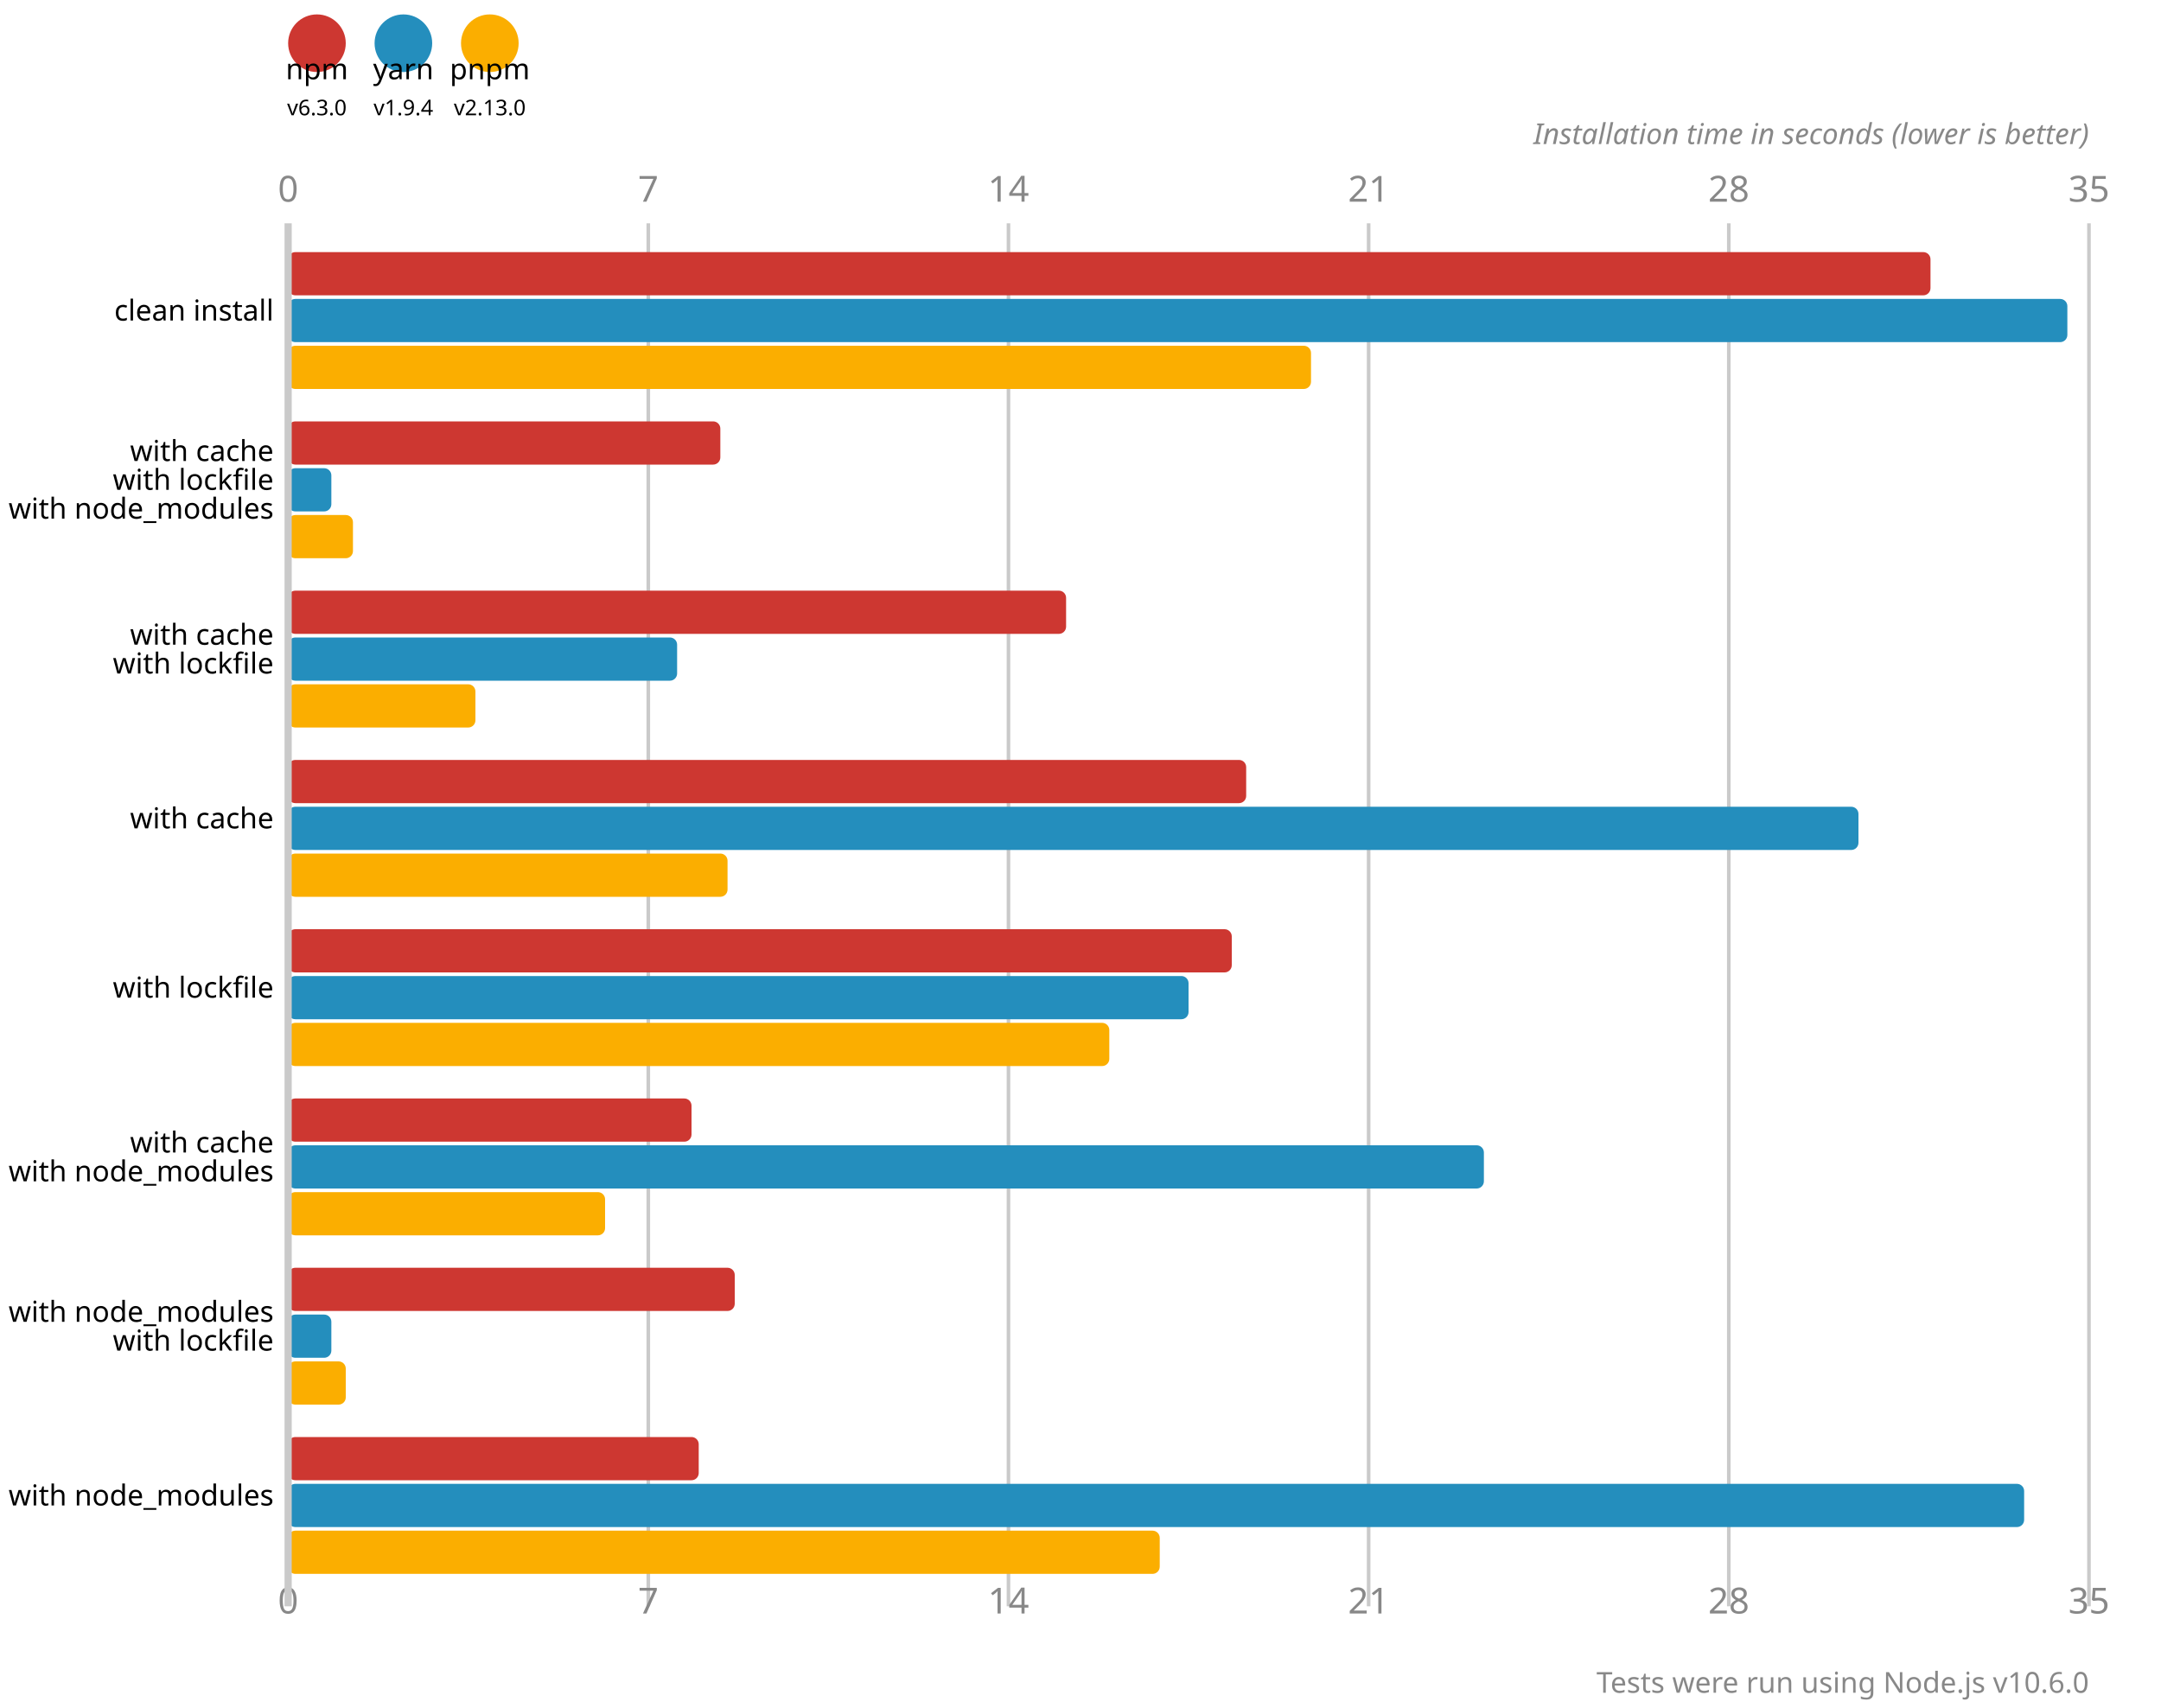
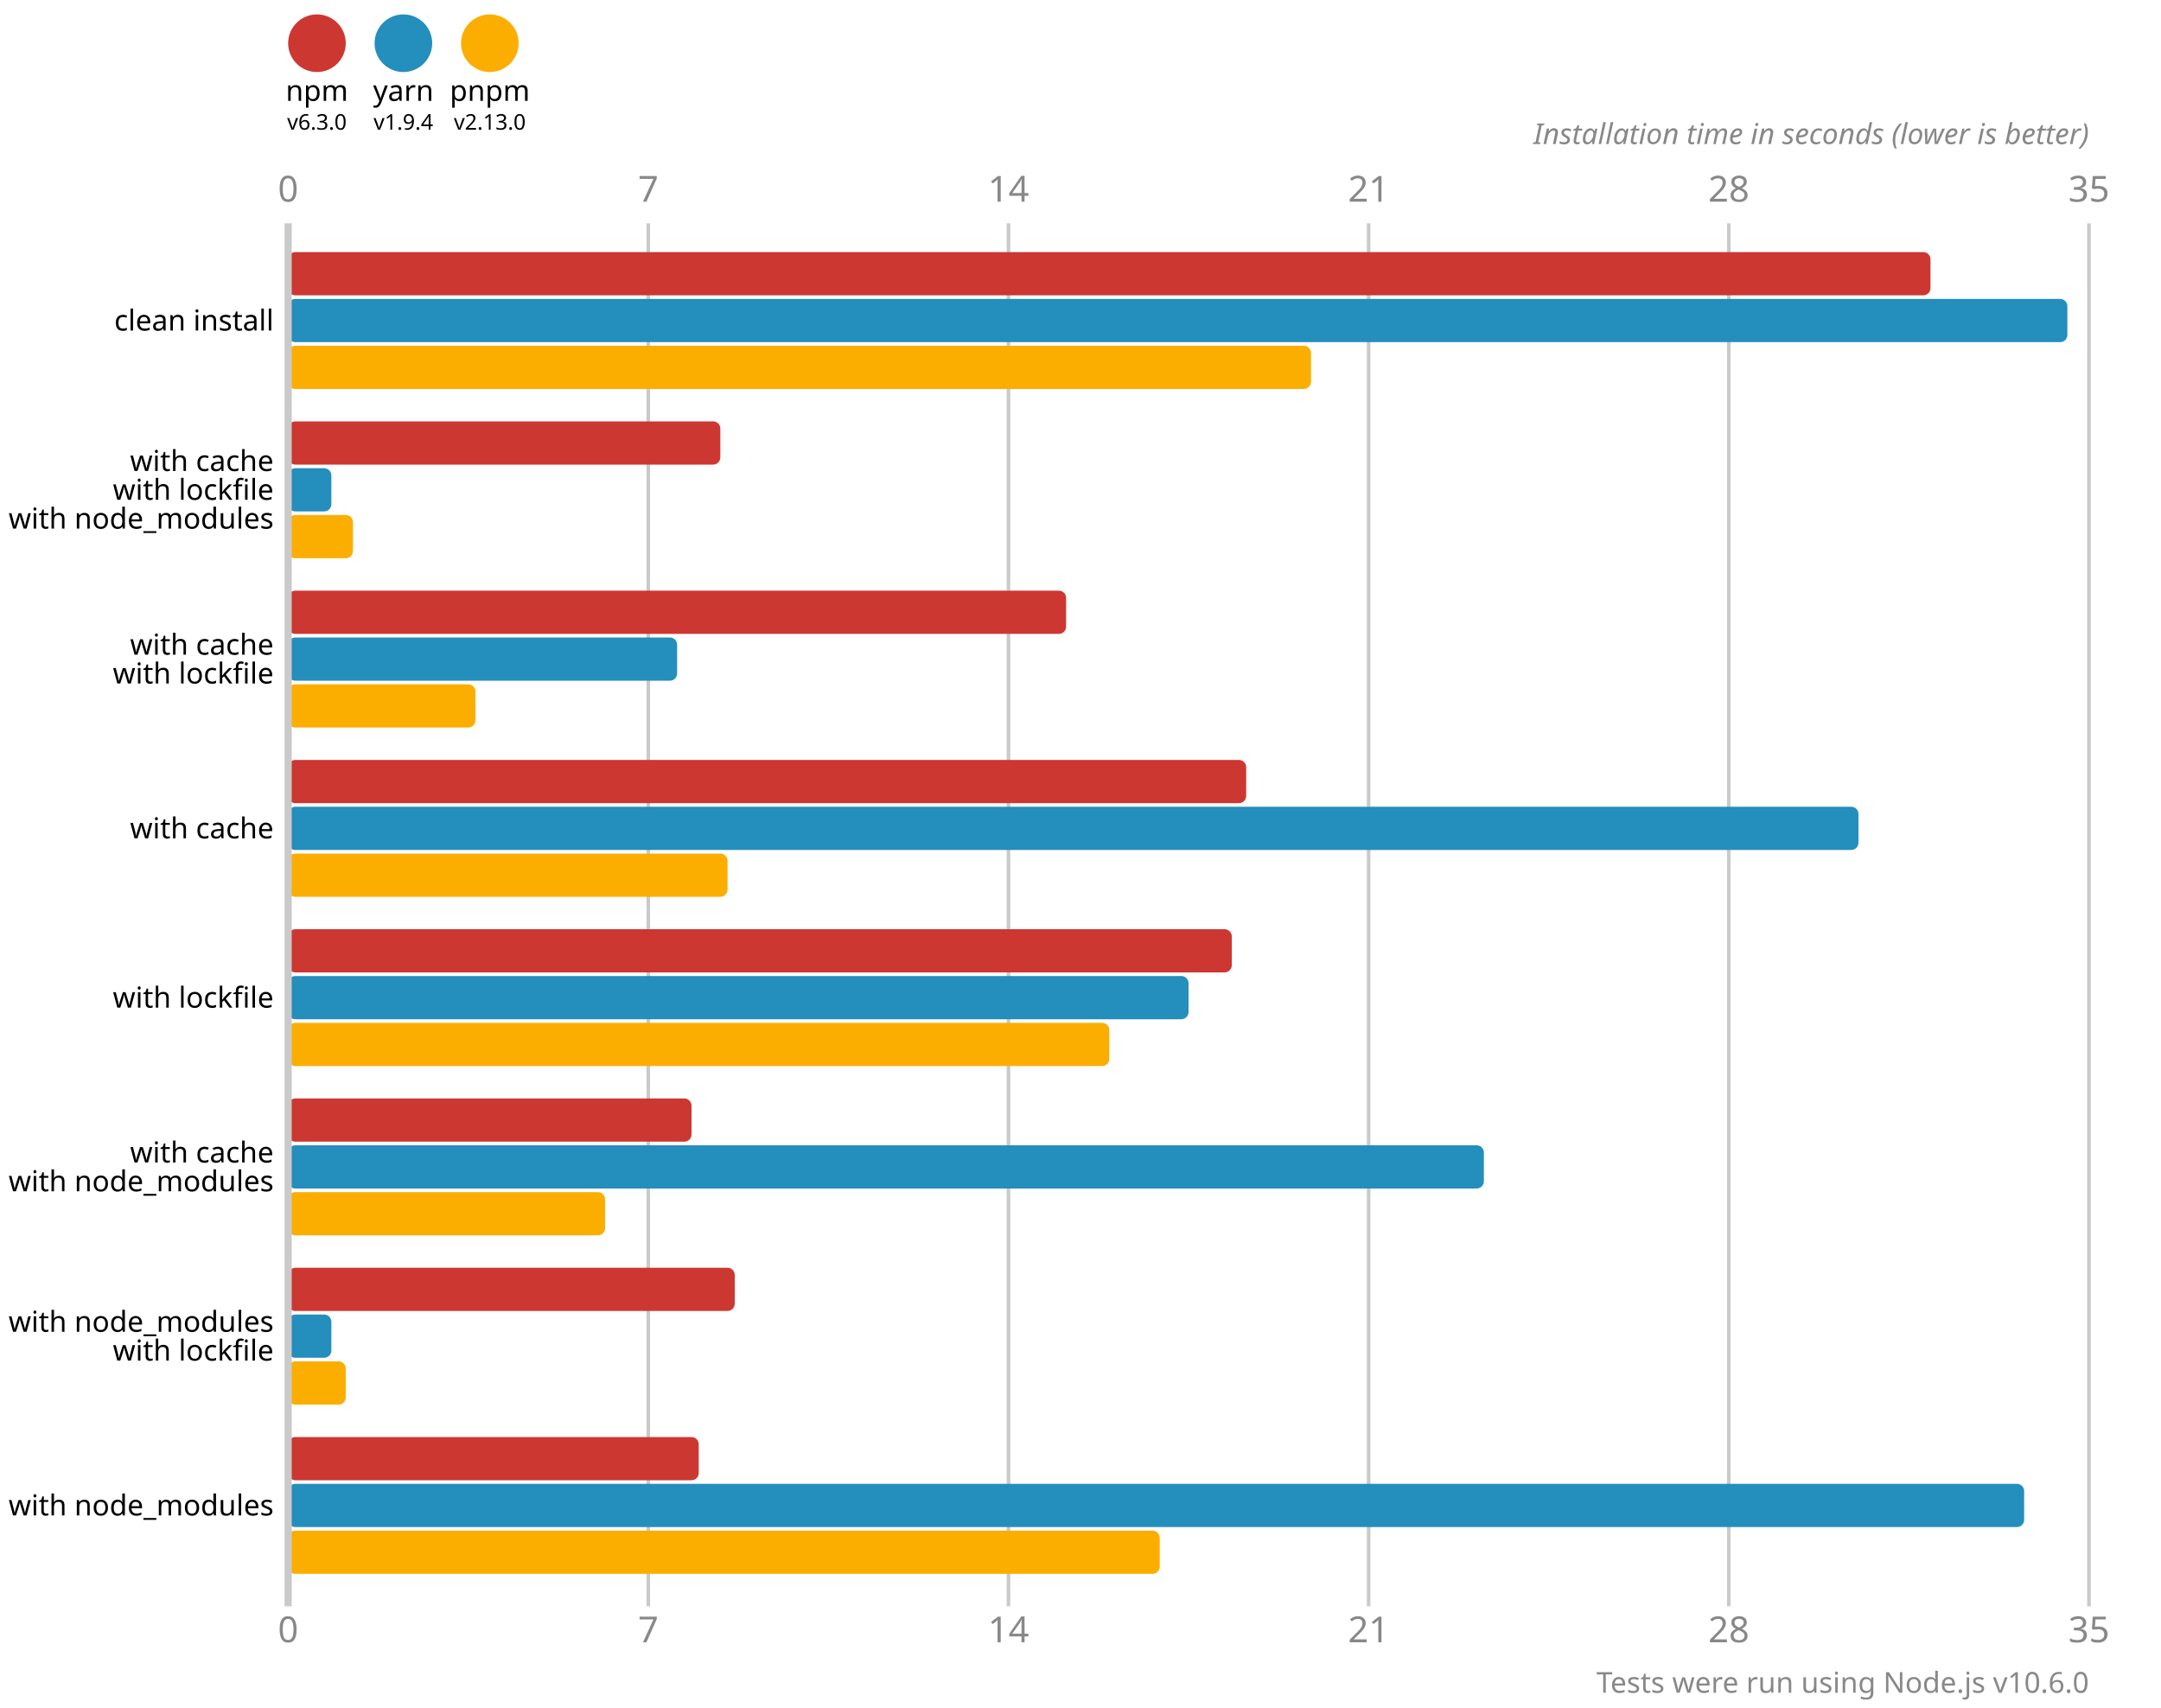
<svg xmlns="http://www.w3.org/2000/svg" version="1.1" viewBox="0 0 300 237">
+   <style>
+     .font { font-family: sans-serif; }
+     .s3 { font-size: 3px; }
+     .s4 { font-size: 4px; }
+     .s5 { font-size: 5px; }
+     .line { stroke: #cacaca; }
+     .width { stroke-width: 0.5; }
+     .text { fill: #888; }
+   </style>
  <circle cx="44" cy="6" r="4" fill="#cd3731" />
-   <text x="44" y="11" font-size="4" font-family="system-ui" alignment-baseline="hanging" text-anchor="middle">npm</text>
-   <text x="44" y="16" font-size="3" font-family="system-ui" alignment-baseline="hanging" text-anchor="middle">v6.3.0</text>
+   <text x="44" y="14" class="font s4" text-anchor="middle">npm</text>
+   <text x="44" y="18" class="font s3" text-anchor="middle">v6.3.0</text>
  <circle cx="56" cy="6" r="4" fill="#248ebd" />
-   <text x="56" y="11" font-size="4" font-family="system-ui" alignment-baseline="hanging" text-anchor="middle">yarn</text>
-   <text x="56" y="16" font-size="3" font-family="system-ui" alignment-baseline="hanging" text-anchor="middle">v1.9.4</text>
+   <text x="56" y="14" class="font s4" text-anchor="middle">yarn</text>
+   <text x="56" y="18" class="font s3" text-anchor="middle">v1.9.4</text>
  <circle cx="68" cy="6" r="4" fill="#fbae00" />
-   <text x="68" y="11" font-size="4" font-family="system-ui" alignment-baseline="hanging" text-anchor="middle">pnpm</text>
-   <text x="68" y="16" font-size="3" font-family="system-ui" alignment-baseline="hanging" text-anchor="middle">v2.13.0</text>
-   <text x="40" y="28" fill="#888" font-size="5" font-family="system-ui" text-anchor="middle">0</text>
-   <text x="40" y="224" fill="#888" font-size="5" font-family="system-ui" text-anchor="middle" alignment-baseline="hanging">0</text>
-   <line x1="90" y1="31" x2="90" y2="223" stroke-width="0.5" stroke="#cacaca" />
-   <text x="90" y="28" fill="#888" font-size="5" font-family="system-ui" text-anchor="middle">7</text>
-   <text x="90" y="224" fill="#888" font-size="5" font-family="system-ui" text-anchor="middle" alignment-baseline="hanging">7</text>
-   <line x1="140" y1="31" x2="140" y2="223" stroke-width="0.5" stroke="#cacaca" />
-   <text x="140" y="28" fill="#888" font-size="5" font-family="system-ui" text-anchor="middle">14</text>
-   <text x="140" y="224" fill="#888" font-size="5" font-family="system-ui" text-anchor="middle" alignment-baseline="hanging">14</text>
-   <line x1="190" y1="31" x2="190" y2="223" stroke-width="0.5" stroke="#cacaca" />
-   <text x="190" y="28" fill="#888" font-size="5" font-family="system-ui" text-anchor="middle">21</text>
-   <text x="190" y="224" fill="#888" font-size="5" font-family="system-ui" text-anchor="middle" alignment-baseline="hanging">21</text>
-   <line x1="240" y1="31" x2="240" y2="223" stroke-width="0.5" stroke="#cacaca" />
-   <text x="240" y="28" fill="#888" font-size="5" font-family="system-ui" text-anchor="middle">28</text>
-   <text x="240" y="224" fill="#888" font-size="5" font-family="system-ui" text-anchor="middle" alignment-baseline="hanging">28</text>
-   <line x1="290" y1="31" x2="290" y2="223" stroke-width="0.5" stroke="#cacaca" />
-   <text x="290" y="28" fill="#888" font-size="5" font-family="system-ui" text-anchor="middle">35</text>
-   <text x="290" y="224" fill="#888" font-size="5" font-family="system-ui" text-anchor="middle" alignment-baseline="hanging">35</text>
-   <text x="290" y="20" font-size="4" font-family="system-ui" font-style="italic" text-anchor="end" fill="#888">Installation time in seconds (lower is better)</text>
+   <text x="68" y="14" class="font s4" text-anchor="middle">pnpm</text>
+   <text x="68" y="18" class="font s3" text-anchor="middle">v2.13.0</text>
+   <text x="40" y="28" class="font s5 text" text-anchor="middle">0</text>
+   <text x="40" y="228" class="font s5 text" text-anchor="middle">0</text>
+   <line x1="90" y1="31" x2="90" y2="223" class="line width" />
+   <text x="90" y="28" class="font s5 text" text-anchor="middle">7</text>
+   <text x="90" y="228" class="font s5 text" text-anchor="middle">7</text>
+   <line x1="140" y1="31" x2="140" y2="223" class="line width" />
+   <text x="140" y="28" class="font s5 text" text-anchor="middle">14</text>
+   <text x="140" y="228" class="font s5 text" text-anchor="middle">14</text>
+   <line x1="190" y1="31" x2="190" y2="223" class="line width" />
+   <text x="190" y="28" class="font s5 text" text-anchor="middle">21</text>
+   <text x="190" y="228" class="font s5 text" text-anchor="middle">21</text>
+   <line x1="240" y1="31" x2="240" y2="223" class="line width" />
+   <text x="240" y="28" class="font s5 text" text-anchor="middle">28</text>
+   <text x="240" y="228" class="font s5 text" text-anchor="middle">28</text>
+   <line x1="290" y1="31" x2="290" y2="223" class="line width" />
+   <text x="290" y="28" class="font s5 text" text-anchor="middle">35</text>
+   <text x="290" y="228" class="font s5 text" text-anchor="middle">35</text>
+   <text x="290" y="20" class="font s4 text" font-style="italic" text-anchor="end">Installation time in seconds (lower is better)</text>
  <rect x="40" y="35" width="228" height="6" fill="#cd3731" rx="1" ry="1" />
  <rect x="40" y="41.5" width="247" height="6" fill="#248ebd" rx="1" ry="1" />
  <rect x="40" y="48" width="142" height="6" fill="#fbae00" rx="1" ry="1" />
  <rect x="40" y="58.5" width="60" height="6" fill="#cd3731" rx="1" ry="1" />
  <rect x="40" y="65" width="6" height="6" fill="#248ebd" rx="1" ry="1" />
  <rect x="40" y="71.5" width="9" height="6" fill="#fbae00" rx="1" ry="1" />
  <rect x="40" y="82" width="108" height="6" fill="#cd3731" rx="1" ry="1" />
  <rect x="40" y="88.5" width="54" height="6" fill="#248ebd" rx="1" ry="1" />
  <rect x="40" y="95" width="26" height="6" fill="#fbae00" rx="1" ry="1" />
  <rect x="40" y="105.5" width="133" height="6" fill="#cd3731" rx="1" ry="1" />
  <rect x="40" y="112" width="218" height="6" fill="#248ebd" rx="1" ry="1" />
  <rect x="40" y="118.5" width="61" height="6" fill="#fbae00" rx="1" ry="1" />
  <rect x="40" y="129" width="131" height="6" fill="#cd3731" rx="1" ry="1" />
  <rect x="40" y="135.5" width="125" height="6" fill="#248ebd" rx="1" ry="1" />
  <rect x="40" y="142" width="114" height="6" fill="#fbae00" rx="1" ry="1" />
  <rect x="40" y="152.5" width="56" height="6" fill="#cd3731" rx="1" ry="1" />
  <rect x="40" y="159" width="166" height="6" fill="#248ebd" rx="1" ry="1" />
  <rect x="40" y="165.5" width="44" height="6" fill="#fbae00" rx="1" ry="1" />
  <rect x="40" y="176" width="62" height="6" fill="#cd3731" rx="1" ry="1" />
  <rect x="40" y="182.5" width="6" height="6" fill="#248ebd" rx="1" ry="1" />
  <rect x="40" y="189" width="8" height="6" fill="#fbae00" rx="1" ry="1" />
  <rect x="40" y="199.5" width="57" height="6" fill="#cd3731" rx="1" ry="1" />
  <rect x="40" y="206" width="241" height="6" fill="#248ebd" rx="1" ry="1" />
  <rect x="40" y="212.5" width="121" height="6" fill="#fbae00" rx="1" ry="1" />
-   <line x1="40" y1="31" x2="40" y2="223" stroke-width="1" stroke="#cacaca" />
-   <text x="38" y="44.5" font-size="4" font-family="system-ui" alignment-baseline="middle" text-anchor="end">clean install</text>
-   <text x="38" y="64" font-size="4" font-family="system-ui" alignment-baseline="middle" text-anchor="end">with cache</text>
-   <text x="38" y="68" font-size="4" font-family="system-ui" alignment-baseline="middle" text-anchor="end">with lockfile</text>
-   <text x="38" y="72" font-size="4" font-family="system-ui" alignment-baseline="middle" text-anchor="end">with node_modules</text>
-   <text x="38" y="89.5" font-size="4" font-family="system-ui" alignment-baseline="middle" text-anchor="end">with cache</text>
-   <text x="38" y="93.5" font-size="4" font-family="system-ui" alignment-baseline="middle" text-anchor="end">with lockfile</text>
-   <text x="38" y="115" font-size="4" font-family="system-ui" alignment-baseline="middle" text-anchor="end">with cache</text>
-   <text x="38" y="138.5" font-size="4" font-family="system-ui" alignment-baseline="middle" text-anchor="end">with lockfile</text>
-   <text x="38" y="160" font-size="4" font-family="system-ui" alignment-baseline="middle" text-anchor="end">with cache</text>
-   <text x="38" y="164" font-size="4" font-family="system-ui" alignment-baseline="middle" text-anchor="end">with node_modules</text>
-   <text x="38" y="183.5" font-size="4" font-family="system-ui" alignment-baseline="middle" text-anchor="end">with node_modules</text>
-   <text x="38" y="187.5" font-size="4" font-family="system-ui" alignment-baseline="middle" text-anchor="end">with lockfile</text>
-   <text x="38" y="209" font-size="4" font-family="system-ui" alignment-baseline="middle" text-anchor="end">with node_modules</text>
-   <text x="290" y="235" font-size="4" font-family="system-ui" text-anchor="end" fill="#888">Tests were run using Node.js v10.6.0</text>
+   <line x1="40" y1="31" x2="40" y2="223" class="line" />
+   <text x="38" y="44.5" class="font s4" dominant-baseline="middle" text-anchor="end">clean install</text>
+   <text x="38" y="64" class="font s4" dominant-baseline="middle" text-anchor="end">with cache</text>
+   <text x="38" y="68" class="font s4" dominant-baseline="middle" text-anchor="end">with lockfile</text>
+   <text x="38" y="72" class="font s4" dominant-baseline="middle" text-anchor="end">with node_modules</text>
+   <text x="38" y="89.5" class="font s4" dominant-baseline="middle" text-anchor="end">with cache</text>
+   <text x="38" y="93.5" class="font s4" dominant-baseline="middle" text-anchor="end">with lockfile</text>
+   <text x="38" y="115" class="font s4" dominant-baseline="middle" text-anchor="end">with cache</text>
+   <text x="38" y="138.5" class="font s4" dominant-baseline="middle" text-anchor="end">with lockfile</text>
+   <text x="38" y="160" class="font s4" dominant-baseline="middle" text-anchor="end">with cache</text>
+   <text x="38" y="164" class="font s4" dominant-baseline="middle" text-anchor="end">with node_modules</text>
+   <text x="38" y="183.5" class="font s4" dominant-baseline="middle" text-anchor="end">with node_modules</text>
+   <text x="38" y="187.5" class="font s4" dominant-baseline="middle" text-anchor="end">with lockfile</text>
+   <text x="38" y="209" class="font s4" dominant-baseline="middle" text-anchor="end">with node_modules</text>
+   <text x="290" y="235" class="font s4 text" text-anchor="end">Tests were run using Node.js v10.6.0</text>
</svg>
